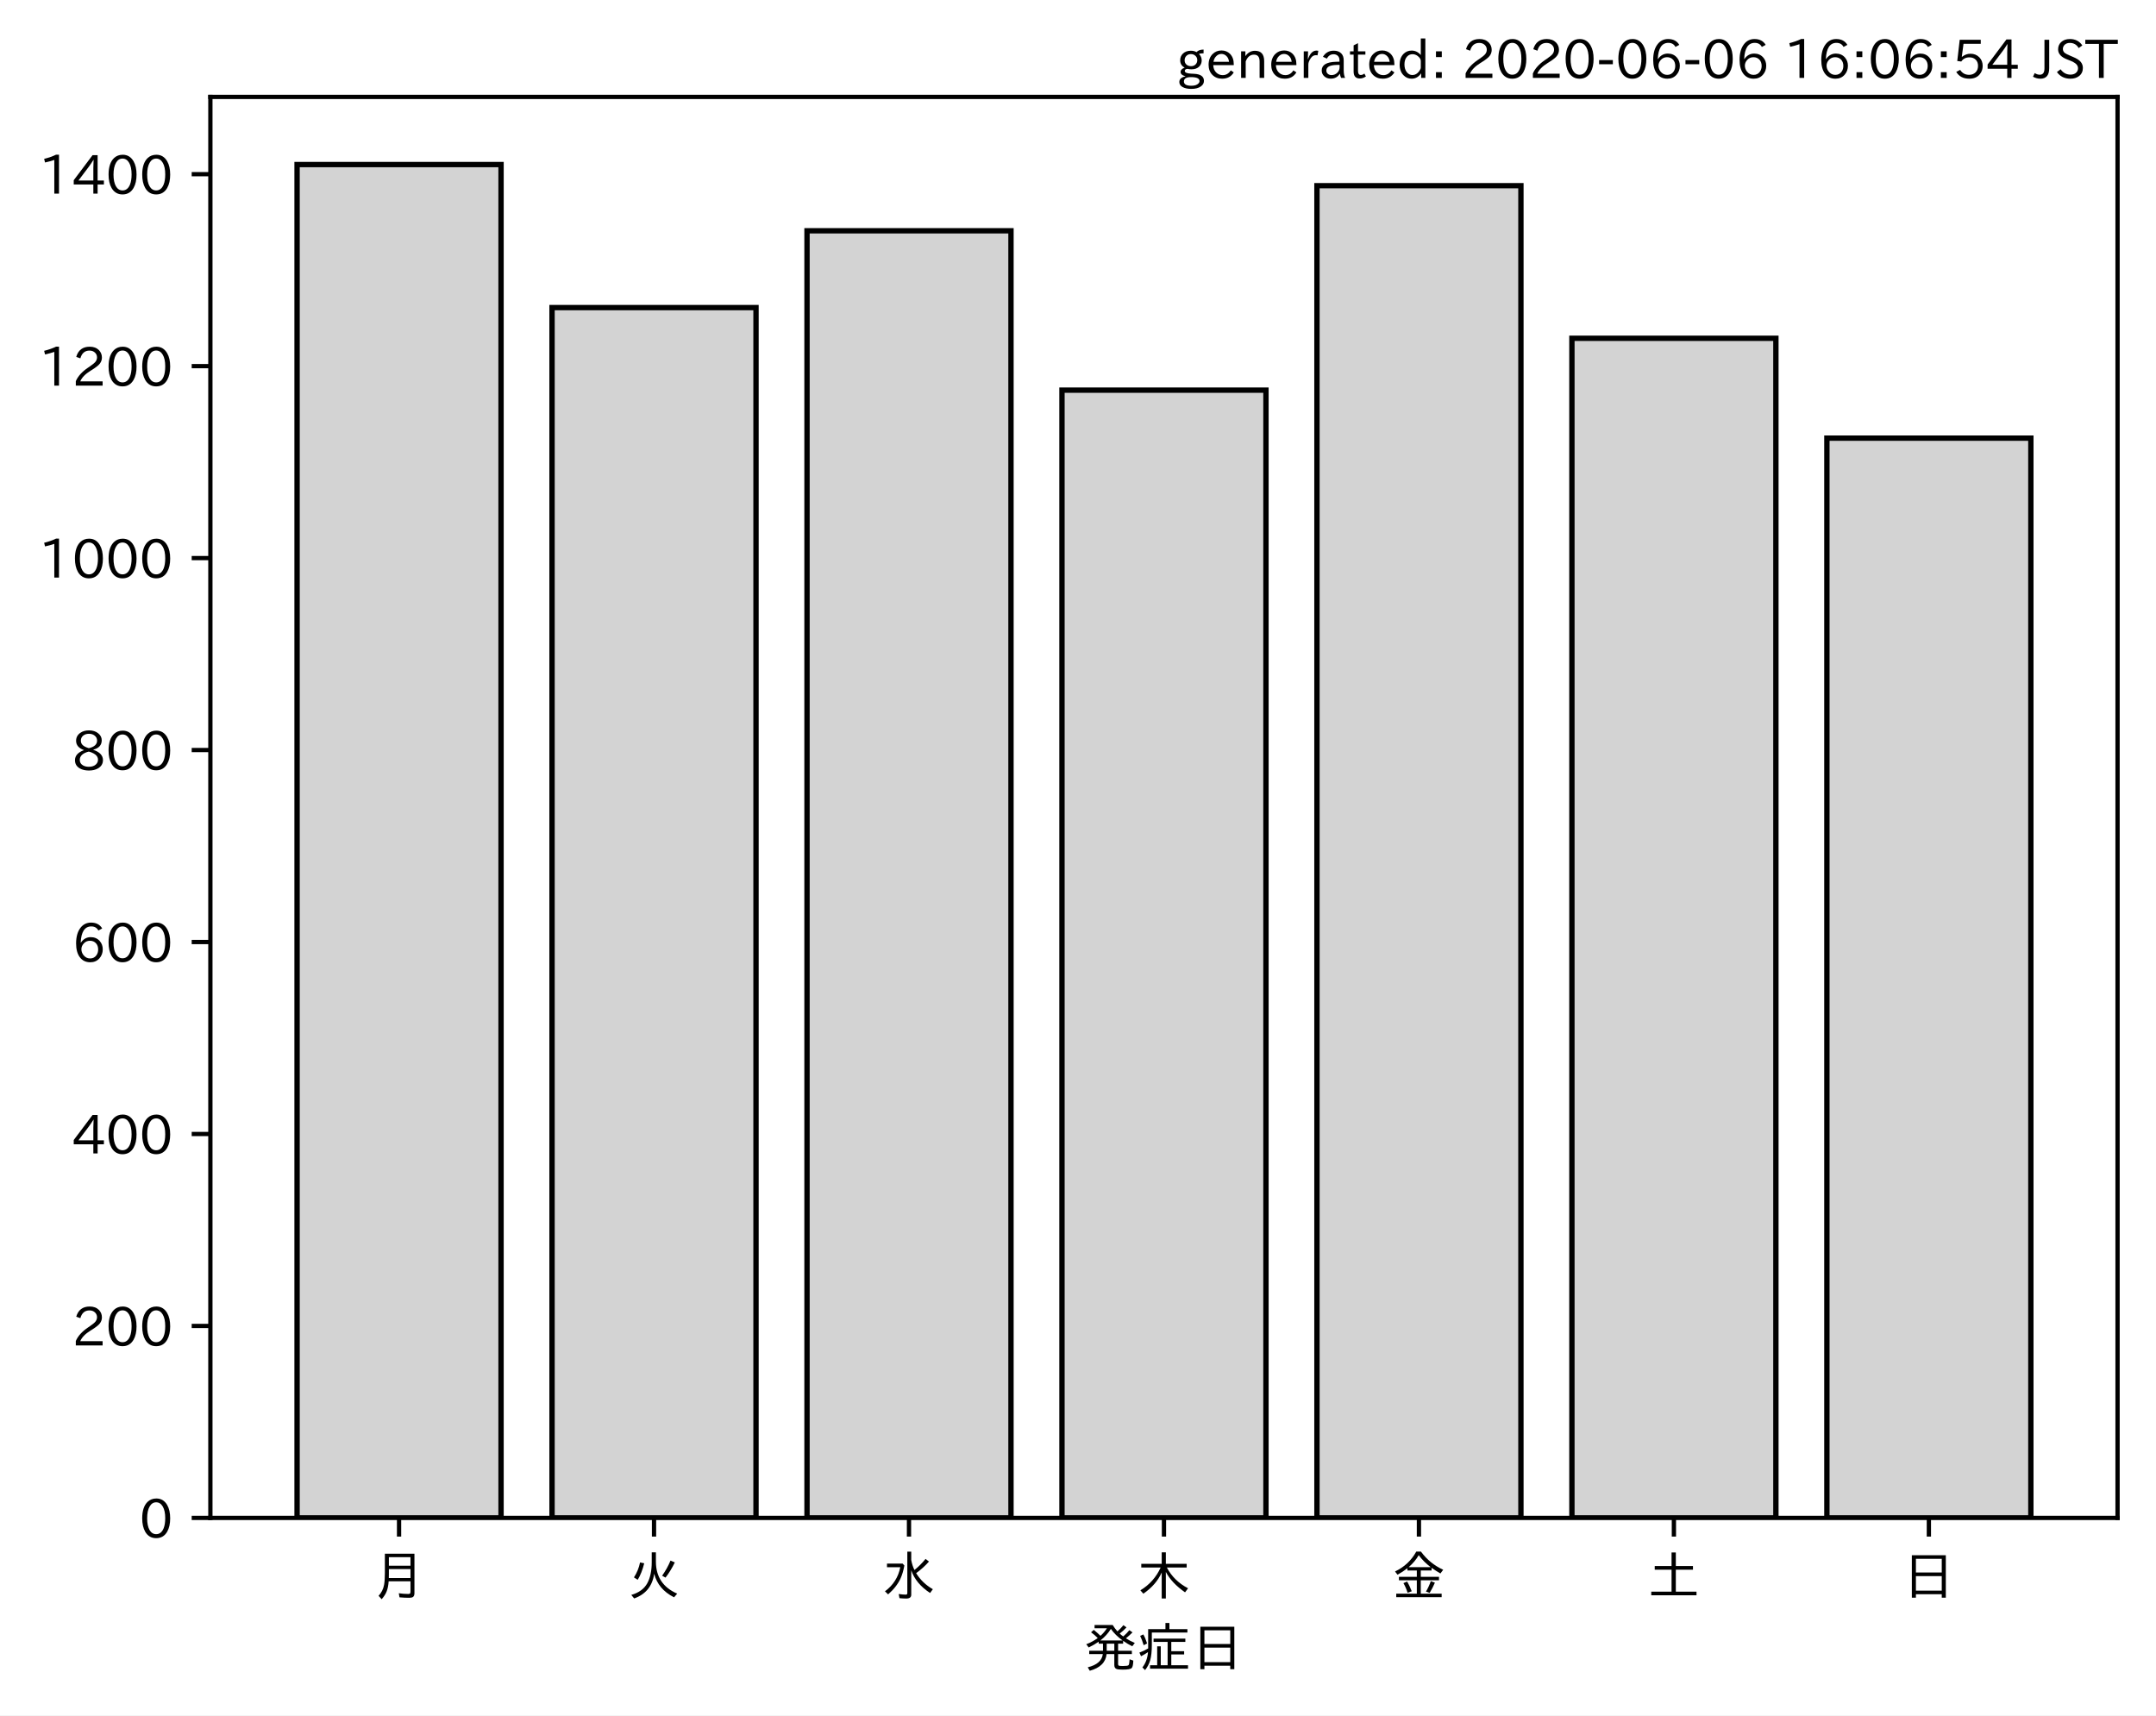
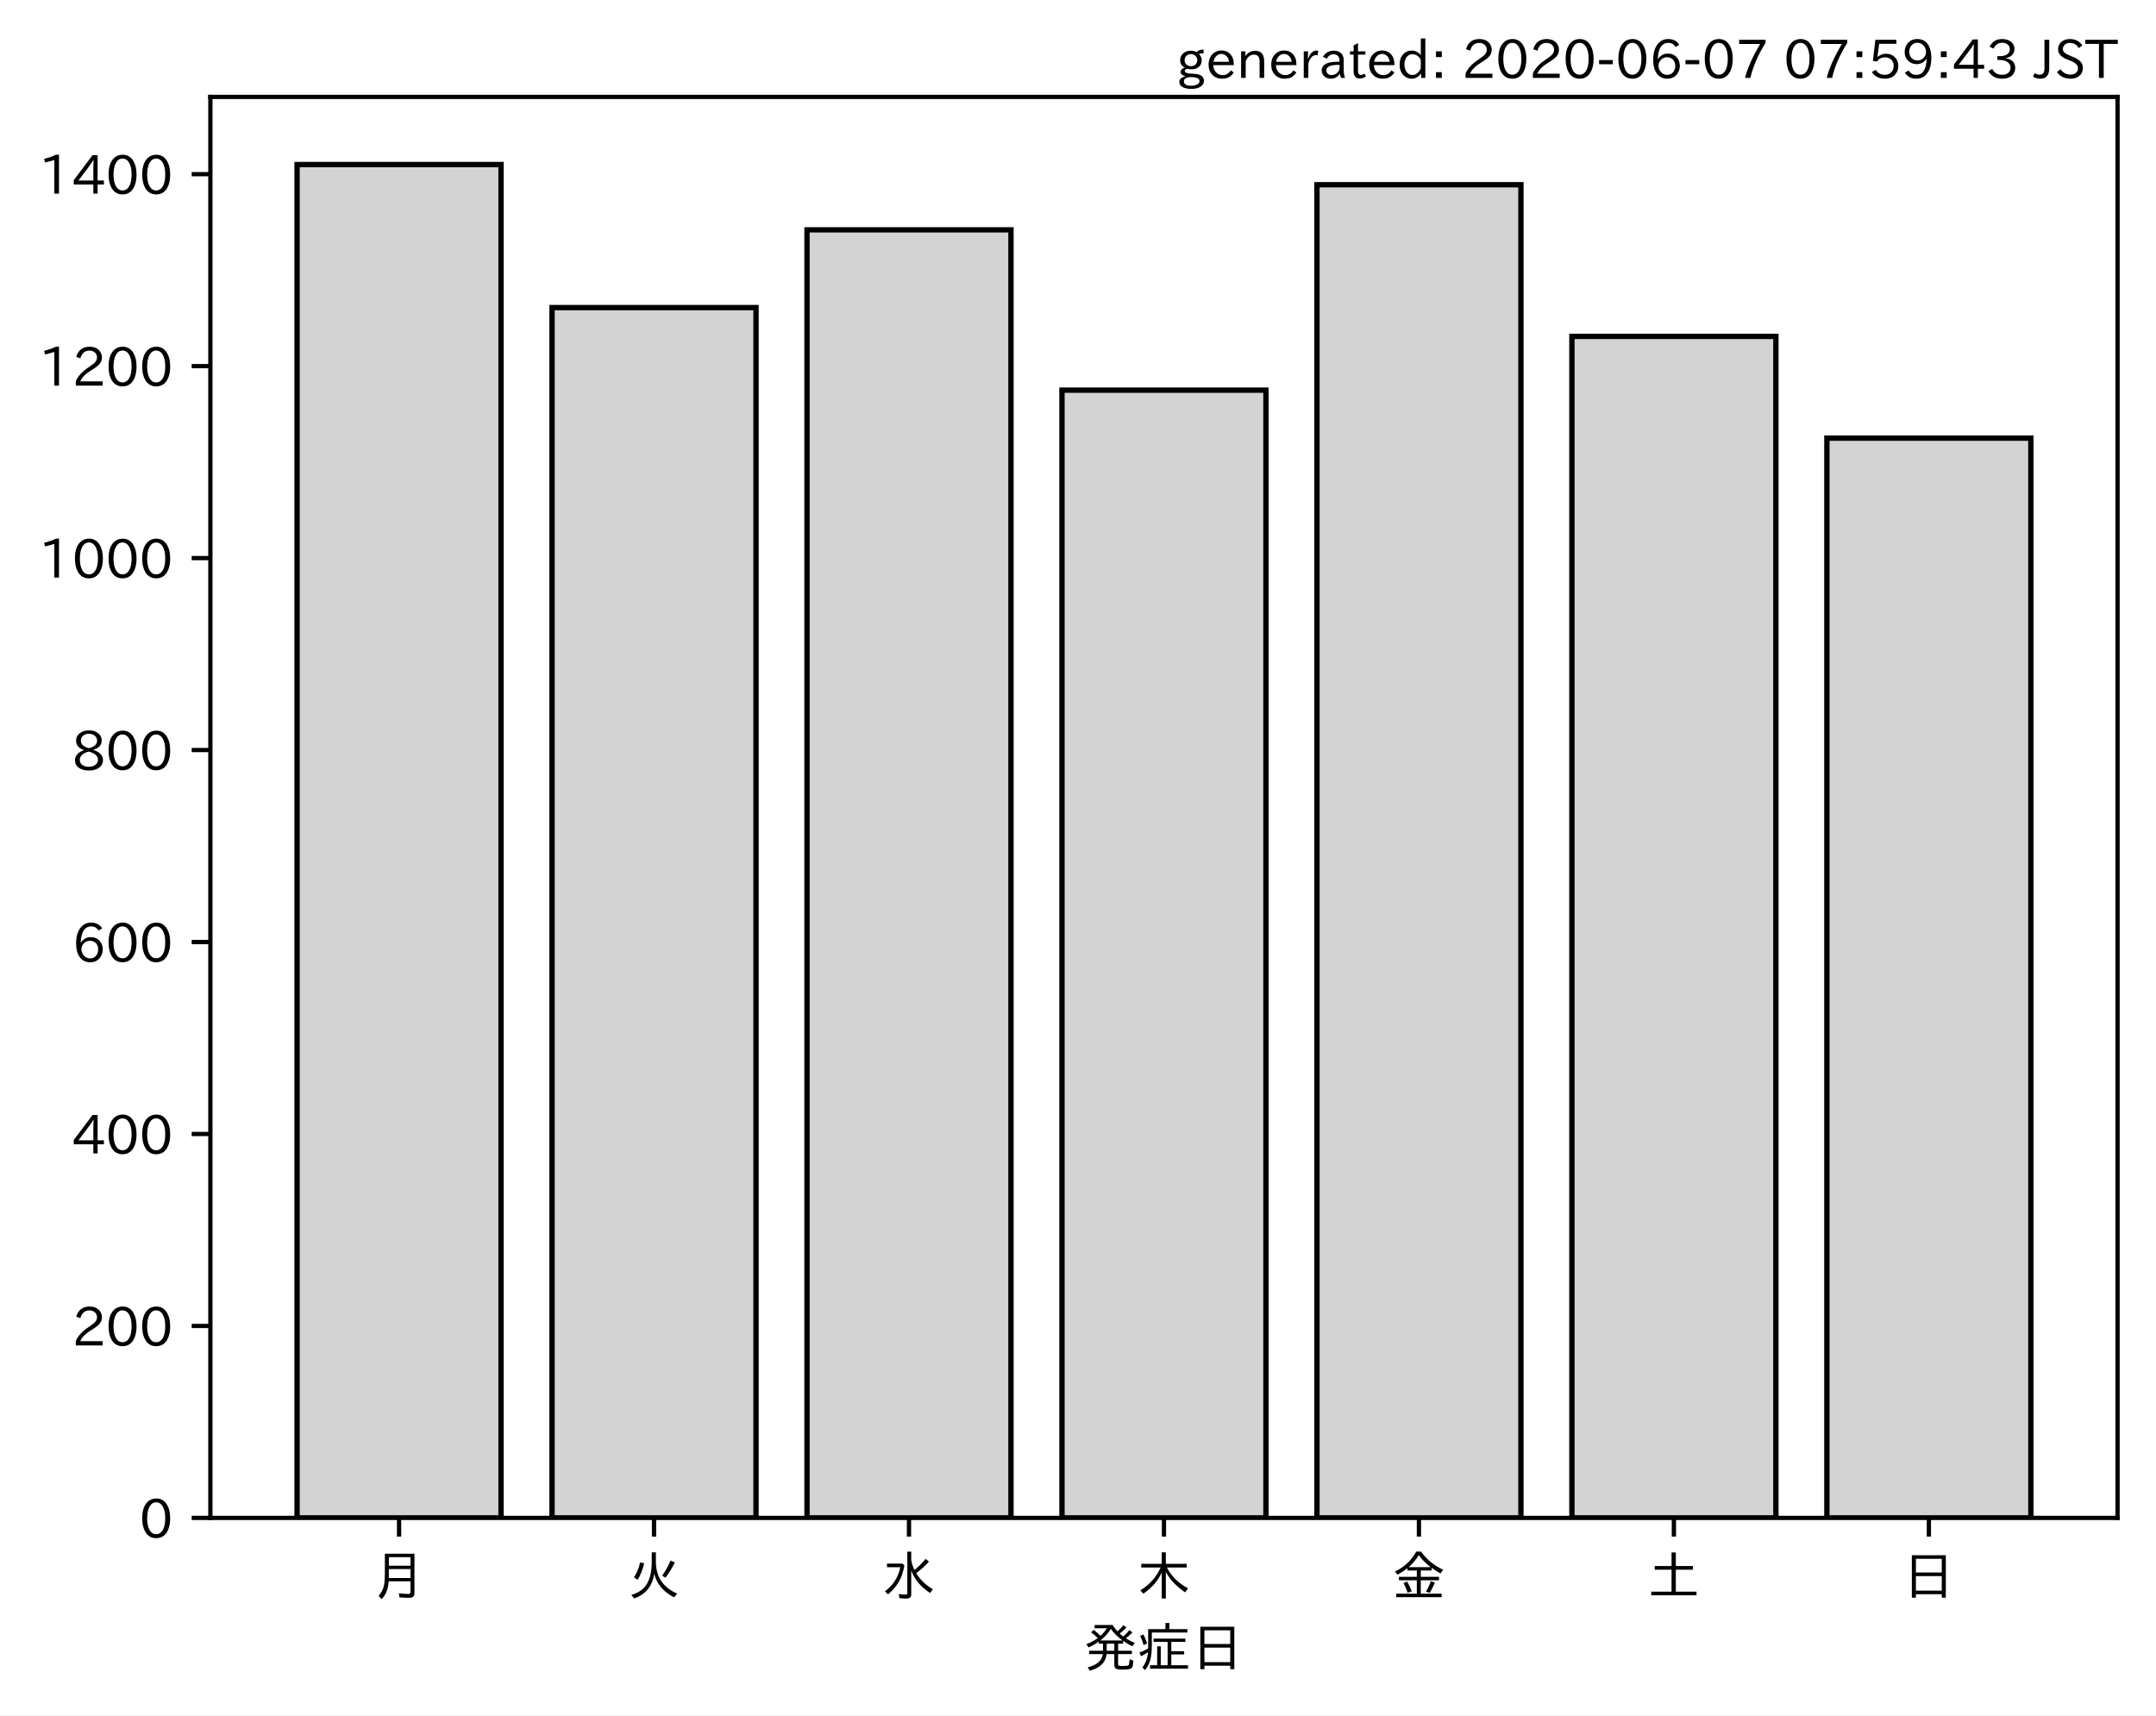
<svg xmlns="http://www.w3.org/2000/svg" xmlns:xlink="http://www.w3.org/1999/xlink" height="321.24pt" version="1.1" viewBox="0 0 403.714 321.24" width="403.714pt">
  <defs>
    <style type="text/css">
*{stroke-linecap:butt;stroke-linejoin:round;}
  </style>
  </defs>
  <g id="figure_1">
    <g id="patch_1">
      <path d="M 0 321.24  L 403.714 321.24  L 403.714 0  L 0 0  z " style="fill:#ffffff;" />
    </g>
    <g id="axes_1">
      <g id="patch_2">
        <path d="M 39.394 284.259  L 396.514 284.259  L 396.514 18.147  L 39.394 18.147  z " style="fill:#ffffff;" />
      </g>
      <g id="patch_3">
-         <path clip-path="url(#pc07044642b)" d="M 55.626 284.259  L 93.821 284.259  L 93.821 30.819  L 55.626 30.819  z " style="fill:#d3d3d3;stroke:#000000;stroke-linejoin:miter;" />
+         <path clip-path="url(#p2132da84c0)" d="M 55.626 284.259  L 93.821 284.259  L 93.821 30.819  L 55.626 30.819  z " style="fill:#d3d3d3;stroke:#000000;stroke-linejoin:miter;" />
      </g>
      <g id="patch_4">
-         <path clip-path="url(#pc07044642b)" d="M 103.37 284.259  L 141.564 284.259  L 141.564 57.601  L 103.37 57.601  z " style="fill:#d3d3d3;stroke:#000000;stroke-linejoin:miter;" />
+         <path clip-path="url(#p2132da84c0)" d="M 103.37 284.259  L 141.564 284.259  L 141.564 57.601  L 103.37 57.601  z " style="fill:#d3d3d3;stroke:#000000;stroke-linejoin:miter;" />
      </g>
      <g id="patch_5">
-         <path clip-path="url(#pc07044642b)" d="M 151.113 284.259  L 189.308 284.259  L 189.308 43.221  L 151.113 43.221  z " style="fill:#d3d3d3;stroke:#000000;stroke-linejoin:miter;" />
+         <path clip-path="url(#p2132da84c0)" d="M 151.113 284.259  L 189.308 284.259  L 189.308 43.041  L 151.113 43.041  z " style="fill:#d3d3d3;stroke:#000000;stroke-linejoin:miter;" />
      </g>
      <g id="patch_6">
-         <path clip-path="url(#pc07044642b)" d="M 198.856 284.259  L 237.051 284.259  L 237.051 73.059  L 198.856 73.059  z " style="fill:#d3d3d3;stroke:#000000;stroke-linejoin:miter;" />
+         <path clip-path="url(#p2132da84c0)" d="M 198.856 284.259  L 237.051 284.259  L 237.051 73.059  L 198.856 73.059  z " style="fill:#d3d3d3;stroke:#000000;stroke-linejoin:miter;" />
      </g>
      <g id="patch_7">
-         <path clip-path="url(#pc07044642b)" d="M 246.6 284.259  L 284.794 284.259  L 284.794 34.773  L 246.6 34.773  z " style="fill:#d3d3d3;stroke:#000000;stroke-linejoin:miter;" />
+         <path clip-path="url(#p2132da84c0)" d="M 246.6 284.259  L 284.794 284.259  L 284.794 34.593  L 246.6 34.593  z " style="fill:#d3d3d3;stroke:#000000;stroke-linejoin:miter;" />
      </g>
      <g id="patch_8">
-         <path clip-path="url(#pc07044642b)" d="M 294.343 284.259  L 332.538 284.259  L 332.538 63.352  L 294.343 63.352  z " style="fill:#d3d3d3;stroke:#000000;stroke-linejoin:miter;" />
+         <path clip-path="url(#p2132da84c0)" d="M 294.343 284.259  L 332.538 284.259  L 332.538 62.993  L 294.343 62.993  z " style="fill:#d3d3d3;stroke:#000000;stroke-linejoin:miter;" />
      </g>
      <g id="patch_9">
-         <path clip-path="url(#pc07044642b)" d="M 342.086 284.259  L 380.281 284.259  L 380.281 82.046  L 342.086 82.046  z " style="fill:#d3d3d3;stroke:#000000;stroke-linejoin:miter;" />
+         <path clip-path="url(#p2132da84c0)" d="M 342.086 284.259  L 380.281 284.259  L 380.281 82.046  L 342.086 82.046  z " style="fill:#d3d3d3;stroke:#000000;stroke-linejoin:miter;" />
      </g>
      <g id="matplotlib.axis_1">
        <g id="xtick_1">
          <g id="line2d_1">
            <defs>
-               <path d="M 0 0  L 0 3.5  " id="m31a96f59cc" style="stroke:#000000;stroke-width:0.8;" />
-             </defs>
-             <g>
-               <use style="stroke:#000000;stroke-width:0.8;" x="74.724" xlink:href="#m31a96f59cc" y="284.259" />
+               <path d="M 0 0  L 0 3.5  " id="m11a836f946" style="stroke:#000000;stroke-width:0.8;" />
+             </defs>
+             <g>
+               <use style="stroke:#000000;stroke-width:0.8;" x="74.724" xlink:href="#m11a836f946" y="284.259" />
            </g>
          </g>
          <g id="text_1">
            <defs>
              <path d="M 78.812 77.875  L 78.812 4  Q 78.812 -1.219 76.078 -3.172  Q 73.969 -4.688 68.797 -4.688  Q 60.844 -4.688 50.828 -3.859  L 49.516 3.812  Q 58.594 2.484 67.094 2.484  Q 70.359 2.484 71.047 4.109  Q 71.391 4.891 71.391 6.844  L 71.391 26.125  L 30.516 26.125  Q 29.781 14.938 26.812 7.422  Q 24.031 0.094 17.438 -7.375  L 11.625 -0.984  Q 19.672 7.422 21.922 19.438  Q 23.438 27.688 23.438 41.406  L 23.438 77.875  z M 30.953 71.391  L 30.953 55.328  L 71.391 55.328  L 71.391 71.391  z M 30.953 49.125  L 30.953 39.938  Q 30.953 35.75 30.859 33.547  L 30.859 32.328  L 71.391 32.328  L 71.391 49.125  z " id="IPAexGothic-26376" />
            </defs>
            <g transform="translate(69.7238 298.7493)scale(0.1 -0.1)">
              <use xlink:href="#IPAexGothic-26376" />
            </g>
          </g>
        </g>
        <g id="xtick_2">
          <g id="line2d_2">
            <g>
-               <use style="stroke:#000000;stroke-width:0.8;" x="122.467" xlink:href="#m31a96f59cc" y="284.259" />
+               <use style="stroke:#000000;stroke-width:0.8;" x="122.467" xlink:href="#m11a836f946" y="284.259" />
            </g>
          </g>
          <g id="text_2">
            <defs>
              <path d="M 53.516 80.422  L 53.516 63.188  Q 53.516 20.359 93.406 3.078  L 87.5 -3.812  Q 57.672 11.328 50.297 40.375  Q 45.359 5.672 12.797 -5.906  L 7.422 0.688  Q 28.859 6.844 37.406 22.609  Q 45.703 37.844 45.703 62.016  L 45.703 80.422  z M 12.406 33.5  Q 20.703 46.141 23.828 61.531  L 31.641 59.906  Q 27 41.312 19.438 29  z M 65.141 36.625  Q 74.656 50.047 80.906 64.984  L 88.922 61.531  Q 81.109 45.406 71.531 33.109  z " id="IPAexGothic-28779" />
            </defs>
            <g transform="translate(117.4671 298.7493)scale(0.1 -0.1)">
              <use xlink:href="#IPAexGothic-28779" />
            </g>
          </g>
        </g>
        <g id="xtick_3">
          <g id="line2d_3">
            <g>
-               <use style="stroke:#000000;stroke-width:0.8;" x="170.21" xlink:href="#m31a96f59cc" y="284.259" />
+               <use style="stroke:#000000;stroke-width:0.8;" x="170.21" xlink:href="#m11a836f946" y="284.259" />
            </g>
          </g>
          <g id="text_3">
            <defs>
              <path d="M 54.203 65.922  Q 56.156 55.562 60.203 47.312  Q 71.578 56.453 81 68.109  L 87.406 63.188  Q 77.25 51.516 63.375 41.406  Q 75 22.609 94.672 11.375  L 89.5 4.297  Q 62.75 21.781 54.203 46.781  L 54.203 0.984  Q 54.203 -6.109 44.875 -6.109  Q 38.812 -6.109 32.172 -5.422  L 30.766 2.391  Q 38.422 1.219 44 1.219  Q 46.875 1.219 46.875 4.109  L 46.875 81.688  L 54.203 81.688  z M 8.797 59.281  L 38.094 59.281  L 41.359 55.766  Q 38.672 41.219 34.078 31.297  Q 26.656 15.375 10.891 1.703  L 4.984 7.422  Q 28.266 24.656 33.688 52.594  L 8.797 52.594  z " id="IPAexGothic-27700" />
            </defs>
            <g transform="translate(165.2104 298.7493)scale(0.1 -0.1)">
              <use xlink:href="#IPAexGothic-27700" />
            </g>
          </g>
        </g>
        <g id="xtick_4">
          <g id="line2d_4">
            <g>
-               <use style="stroke:#000000;stroke-width:0.8;" x="217.954" xlink:href="#m31a96f59cc" y="284.259" />
+               <use style="stroke:#000000;stroke-width:0.8;" x="217.954" xlink:href="#m11a836f946" y="284.259" />
            </g>
          </g>
          <g id="text_4">
            <defs>
              <path d="M 55.422 52  Q 68.5 27 95.125 13.094  L 89.5 5.516  Q 64.594 22.797 53.516 43.703  L 53.516 -6  L 45.797 -6  L 45.797 42.672  Q 35.5 19.578 11.422 2.984  L 5.812 9.281  Q 31.453 24.75 43.797 52  L 7.516 52  L 7.516 58.891  L 45.797 58.891  L 45.797 80.469  L 53.516 80.469  L 53.516 58.891  L 92.531 58.891  L 92.531 52  z " id="IPAexGothic-26408" />
            </defs>
            <g transform="translate(212.9538 298.7493)scale(0.1 -0.1)">
              <use xlink:href="#IPAexGothic-26408" />
            </g>
          </g>
        </g>
        <g id="xtick_5">
          <g id="line2d_5">
            <g>
-               <use style="stroke:#000000;stroke-width:0.8;" x="265.697" xlink:href="#m31a96f59cc" y="284.259" />
+               <use style="stroke:#000000;stroke-width:0.8;" x="265.697" xlink:href="#m11a836f946" y="284.259" />
            </g>
          </g>
          <g id="text_5">
            <defs>
              <path d="M 53.469 46.391  L 53.469 34.516  L 87.547 34.516  L 87.547 28.125  L 53.469 28.125  L 53.469 2.984  L 92.531 2.984  L 92.531 -3.516  L 7.516 -3.516  L 7.516 2.984  L 46.047 2.984  L 46.047 28.125  L 12.547 28.125  L 12.547 34.516  L 46.047 34.516  L 46.047 46.391  L 28.422 46.391  L 28.422 50.688  Q 19.734 43.891 9.906 38.531  L 5.219 44.578  Q 31.344 56.984 45.016 81.781  L 53.766 81.781  Q 70.359 59.234 95.453 47.797  L 90.234 40.828  Q 81.547 45.844 73.641 51.469  L 73.641 46.391  z M 72.016 52.688  Q 59.078 62.406 49.562 75.094  Q 42.828 63.141 30.812 52.688  z M 28.719 4.688  Q 26.078 13.719 21 22.797  L 27.875 25.688  Q 31.938 19.188 36.531 7.516  z M 63.188 6.891  Q 68.797 16.406 72.219 26.516  L 79.891 23.578  Q 75.922 14.156 70.125 4.5  z " id="IPAexGothic-37329" />
            </defs>
            <g transform="translate(260.6971 298.7493)scale(0.1 -0.1)">
              <use xlink:href="#IPAexGothic-37329" />
            </g>
          </g>
        </g>
        <g id="xtick_6">
          <g id="line2d_6">
            <g>
-               <use style="stroke:#000000;stroke-width:0.8;" x="313.44" xlink:href="#m31a96f59cc" y="284.259" />
+               <use style="stroke:#000000;stroke-width:0.8;" x="313.44" xlink:href="#m11a836f946" y="284.259" />
            </g>
          </g>
          <g id="text_6">
            <defs>
              <path d="M 45.609 54.781  L 45.609 80.172  L 53.609 80.172  L 53.609 54.781  L 85.688 54.781  L 85.688 47.906  L 53.609 47.906  L 53.609 6.781  L 92.328 6.781  L 92.328 0  L 7.625 0  L 7.625 6.781  L 45.609 6.781  L 45.609 47.906  L 14.109 47.906  L 14.109 54.781  z " id="IPAexGothic-22303" />
            </defs>
            <g transform="translate(308.4404 298.7493)scale(0.1 -0.1)">
              <use xlink:href="#IPAexGothic-22303" />
            </g>
          </g>
        </g>
        <g id="xtick_7">
          <g id="line2d_7">
            <g>
-               <use style="stroke:#000000;stroke-width:0.8;" x="361.184" xlink:href="#m31a96f59cc" y="284.259" />
+               <use style="stroke:#000000;stroke-width:0.8;" x="361.184" xlink:href="#m11a836f946" y="284.259" />
            </g>
          </g>
          <g id="text_7">
            <defs>
              <path d="M 81.734 75  L 81.734 -4.5  L 74.125 -4.5  L 74.125 2  L 25.734 2  L 25.734 -4.5  L 18.109 -4.5  L 18.109 75  z M 25.734 68.312  L 25.734 42.672  L 74.125 42.672  L 74.125 68.312  z M 25.734 35.891  L 25.734 8.688  L 74.125 8.688  L 74.125 35.891  z " id="IPAexGothic-26085" />
            </defs>
            <g transform="translate(356.1837 298.7493)scale(0.1 -0.1)">
              <use xlink:href="#IPAexGothic-26085" />
            </g>
          </g>
        </g>
        <g id="text_8">
          <defs>
            <path d="M 73.734 56.844  Q 80.609 62.75 85.203 68.609  L 91.109 64.406  Q 84.469 57.812 78.719 53.328  Q 85.938 48.688 95.406 44.625  L 90.625 38.375  Q 81.734 42.781 73.531 48.641  L 73.531 43.312  L 64.109 43.312  L 64.109 29.984  L 89.891 29.984  L 89.891 23.781  L 64.109 23.781  L 64.109 5.609  Q 64.109 2.484 65.719 2.047  Q 67.391 1.469 73.094 1.469  Q 82.125 1.469 83.594 2.984  Q 85.062 4.438 85.5 11.969  Q 85.5 13.484 85.594 14.062  L 92.625 11.578  Q 92.188 0.391 89.703 -2.203  Q 87.062 -5.328 72.609 -5.328  Q 63.812 -5.328 60.938 -4  Q 57.031 -2.344 57.031 3.328  L 57.031 23.781  L 42.578 23.781  Q 40.188 0.531 11.078 -7.422  L 7.281 -0.984  Q 33.25 5.422 35.5 23.781  L 10.016 23.781  L 10.016 29.984  L 35.797 29.984  L 35.797 43.312  L 27.781 43.312  L 27.781 47.016  Q 19.734 41.359 9.078 36.188  L 4.5 42.188  Q 16.312 46.734 25.984 53.812  Q 19.828 60.156 13.484 64.594  L 18.609 69.141  Q 26.516 62.594 31.109 58.016  Q 38.031 64.062 43.172 72.125  L 20.062 72.125  L 20.062 78.219  L 54 78.219  Q 58.203 71.344 62.891 66.312  Q 69.094 71.625 74.031 77.938  L 79.828 73.734  Q 74.172 67.625 67.094 62.203  Q 70.406 59.078 73.734 56.844  z M 57.031 43.312  L 42.781 43.312  L 42.781 29.984  L 57.031 29.984  z M 30.906 49.312  L 72.516 49.312  Q 58.688 59.281 50.594 71  Q 43.219 58.891 30.906 49.312  z " id="IPAexGothic-30330" />
            <path d="M 63.719 2.875  L 95.016 2.875  L 95.016 -3.516  L 23.969 -3.516  L 23.969 2.875  L 37.312 2.875  L 37.312 38.281  L 44 38.281  L 44 2.875  L 56.844 2.875  L 56.844 46.578  L 30.516 46.578  L 30.516 52.781  L 90.047 52.781  L 90.047 46.578  L 63.719 46.578  L 63.719 29.203  L 87.797 29.203  L 87.797 23.094  L 63.719 23.094  z M 60.203 70.516  L 93.891 70.516  L 93.891 64.109  L 27.297 64.109  L 27.297 41.406  Q 27.297 23.141 24.219 12.203  Q 21.391 2.25 14.594 -6.203  L 9.625 -1.172  Q 18.75 10.359 20.125 27.484  Q 15.438 24.125 7.078 19.734  L 4 26.609  Q 12.312 29.594 20.406 34.328  L 20.406 37.891  L 20.406 70.516  L 52.781 70.516  L 52.781 81.984  L 60.203 81.984  z M 12.016 40.375  Q 8.891 50.781 5.422 57.906  L 11.375 60.594  Q 15.234 53.859 18.406 43.703  z " id="IPAexGothic-30151" />
          </defs>
          <g transform="translate(202.9538 312.1399)scale(0.1 -0.1)">
            <use xlink:href="#IPAexGothic-30330" />
            <use x="100" xlink:href="#IPAexGothic-30151" />
            <use x="200" xlink:href="#IPAexGothic-26085" />
          </g>
        </g>
      </g>
      <g id="matplotlib.axis_2">
        <g id="ytick_1">
          <g id="line2d_8">
            <defs>
-               <path d="M 0 0  L -3.5 0  " id="m73c34e52db" style="stroke:#000000;stroke-width:0.8;" />
-             </defs>
-             <g>
-               <use style="stroke:#000000;stroke-width:0.8;" x="39.394" xlink:href="#m73c34e52db" y="284.259" />
+               <path d="M 0 0  L -3.5 0  " id="me7a4077821" style="stroke:#000000;stroke-width:0.8;" />
+             </defs>
+             <g>
+               <use style="stroke:#000000;stroke-width:0.8;" x="39.394" xlink:href="#me7a4077821" y="284.259" />
            </g>
          </g>
          <g id="text_9">
            <defs>
              <path d="M 31.844 73.828  Q 45.016 73.828 52.094 61.625  Q 57.719 51.953 57.719 36.625  Q 57.719 21.438 52.094 11.578  Q 45.125 -0.484 31.5 -0.484  Q 17.922 -0.484 10.938 11.578  Q 5.328 21.438 5.328 36.719  Q 5.328 58.016 15.625 67.719  Q 22.172 73.828 31.844 73.828  z M 31.5 66.656  Q 23.688 66.656 19.188 58.734  Q 14.594 50.734 14.594 36.625  Q 14.594 22.75 19.094 14.797  Q 23.641 6.984 31.5 6.984  Q 40.922 6.984 45.453 18.016  Q 48.438 25.344 48.438 37.109  Q 48.438 50.875 43.844 58.734  Q 39.203 66.656 31.5 66.656  z " id="IPAexGothic-48" />
            </defs>
            <g transform="translate(26.09531 288.0039)scale(0.1 -0.1)">
              <use xlink:href="#IPAexGothic-48" />
            </g>
          </g>
        </g>
        <g id="ytick_2">
          <g id="line2d_9">
            <g>
-               <use style="stroke:#000000;stroke-width:0.8;" x="39.394" xlink:href="#m73c34e52db" y="248.31" />
+               <use style="stroke:#000000;stroke-width:0.8;" x="39.394" xlink:href="#me7a4077821" y="248.31" />
            </g>
          </g>
          <g id="text_10">
            <defs>
              <path d="M 57.172 0.984  L 6.984 0.984  L 6.984 9.281  Q 12.891 23.047 29.594 34.422  L 32.375 36.281  Q 40.922 42.141 43.609 45.406  Q 46.688 49.266 46.688 53.812  Q 46.688 58.938 43.062 62.547  Q 39.062 66.547 32.562 66.547  Q 19.531 66.547 15.484 52  L 7.766 54.781  Q 13.328 73.828 33.062 73.828  Q 43.844 73.828 50.25 67.438  Q 55.859 61.672 55.859 53.516  Q 55.859 47.469 52.25 42.531  Q 48.922 37.75 36.969 30.281  L 34.859 29  Q 19.625 19.578 15.281 8.891  L 57.172 8.891  z " id="IPAexGothic-50" />
            </defs>
            <g transform="translate(13.49844 252.055)scale(0.1 -0.1)">
              <use xlink:href="#IPAexGothic-50" />
              <use x="62.988" xlink:href="#IPAexGothic-48" />
              <use x="125.977" xlink:href="#IPAexGothic-48" />
            </g>
          </g>
        </g>
        <g id="ytick_3">
          <g id="line2d_10">
            <g>
-               <use style="stroke:#000000;stroke-width:0.8;" x="39.394" xlink:href="#m73c34e52db" y="212.361" />
+               <use style="stroke:#000000;stroke-width:0.8;" x="39.394" xlink:href="#me7a4077821" y="212.361" />
            </g>
          </g>
          <g id="text_11">
            <defs>
              <path d="M 59.578 18.109  L 47.797 18.109  L 47.797 0.984  L 39.797 0.984  L 39.797 18.109  L 3.078 18.109  L 3.078 26.125  L 38.375 73.094  L 47.797 73.094  L 47.797 25.531  L 59.578 25.531  z M 40.281 64.203  L 39.984 64.203  Q 35.594 57.125 31.297 51.312  L 11.859 25.531  L 39.797 25.531  L 39.797 49.125  Q 39.797 54.391 40.281 64.203  z " id="IPAexGothic-52" />
            </defs>
            <g transform="translate(13.49844 216.1061)scale(0.1 -0.1)">
              <use xlink:href="#IPAexGothic-52" />
              <use x="62.988" xlink:href="#IPAexGothic-48" />
              <use x="125.977" xlink:href="#IPAexGothic-48" />
            </g>
          </g>
        </g>
        <g id="ytick_4">
          <g id="line2d_11">
            <g>
-               <use style="stroke:#000000;stroke-width:0.8;" x="39.394" xlink:href="#m73c34e52db" y="176.412" />
+               <use style="stroke:#000000;stroke-width:0.8;" x="39.394" xlink:href="#me7a4077821" y="176.412" />
            </g>
          </g>
          <g id="text_12">
            <defs>
              <path d="M 16.5 36.375  Q 23.578 46.578 34.906 46.578  Q 45.406 46.578 51.812 39.266  Q 57.422 32.906 57.422 23.781  Q 57.422 13.812 51.125 6.781  Q 44.578 -0.484 34.031 -0.484  Q 21.484 -0.484 14.406 9.078  Q 7.516 18.406 7.516 34.812  Q 7.516 53.516 15.828 64.203  Q 23.344 73.828 35.5 73.828  Q 49.859 73.828 56.391 62.891  L 49.219 58.984  Q 45.219 66.656 35.938 66.656  Q 17.484 66.656 16.109 36.375  z M 33.453 39.797  Q 26.312 39.797 21.625 34.469  Q 17.438 29.688 17.438 24.078  Q 17.438 18.062 21.141 13.188  Q 26.125 6.688 33.734 6.688  Q 41.703 6.688 45.953 13.188  Q 48.828 17.625 48.828 23.484  Q 48.828 30.375 45.016 34.812  Q 40.625 39.797 33.453 39.797  z " id="IPAexGothic-54" />
            </defs>
            <g transform="translate(13.49844 180.1571)scale(0.1 -0.1)">
              <use xlink:href="#IPAexGothic-54" />
              <use x="62.988" xlink:href="#IPAexGothic-48" />
              <use x="125.977" xlink:href="#IPAexGothic-48" />
            </g>
          </g>
        </g>
        <g id="ytick_5">
          <g id="line2d_12">
            <g>
-               <use style="stroke:#000000;stroke-width:0.8;" x="39.394" xlink:href="#m73c34e52db" y="140.463" />
+               <use style="stroke:#000000;stroke-width:0.8;" x="39.394" xlink:href="#me7a4077821" y="140.463" />
            </g>
          </g>
          <g id="text_13">
            <defs>
              <path d="M 39.703 37.891  Q 57.812 31.734 57.812 18.703  Q 57.812 8.453 48.438 3.078  Q 41.609 -0.875 31.5 -0.875  Q 21.344 -0.875 14.5 3.078  Q 5.422 8.297 5.422 18.406  Q 5.422 31.062 22.016 37.203  L 22.016 37.5  Q 7.516 42.719 7.516 54.828  Q 7.516 64.062 15.328 69.625  Q 21.969 74.312 31.547 74.312  Q 42.234 74.312 48.922 68.797  Q 55.516 63.578 55.516 55.719  Q 55.516 42.281 39.703 38.188  z M 31.594 41.016  Q 46.828 44.625 46.828 55.125  Q 46.828 61.188 41.797 64.844  Q 37.703 67.922 31.5 67.922  Q 25.094 67.922 20.797 64.5  Q 16.406 60.891 16.406 55.031  Q 16.406 49.219 21.094 45.703  Q 23.344 43.891 26.906 42.531  Q 31 40.875 31.594 41.016  z M 30.906 34.516  Q 14.406 30.172 14.406 19  Q 14.406 12.109 20.516 8.688  Q 25.094 6.109 31.391 6.109  Q 40.234 6.109 45.016 10.891  Q 48.531 14.406 48.531 19.531  Q 48.531 24.906 43.656 28.906  Q 40.766 31.156 36.719 32.812  Q 31.984 34.719 30.906 34.516  z " id="IPAexGothic-56" />
            </defs>
            <g transform="translate(13.49844 144.2082)scale(0.1 -0.1)">
              <use xlink:href="#IPAexGothic-56" />
              <use x="62.988" xlink:href="#IPAexGothic-48" />
              <use x="125.977" xlink:href="#IPAexGothic-48" />
            </g>
          </g>
        </g>
        <g id="ytick_6">
          <g id="line2d_13">
            <g>
-               <use style="stroke:#000000;stroke-width:0.8;" x="39.394" xlink:href="#m73c34e52db" y="104.514" />
+               <use style="stroke:#000000;stroke-width:0.8;" x="39.394" xlink:href="#me7a4077821" y="104.514" />
            </g>
          </g>
          <g id="text_14">
            <defs>
              <path d="M 38.484 0.984  L 29.688 0.984  L 29.688 64.109  Q 21.438 61.281 12.312 59.328  L 10.688 66.109  Q 23.734 69.391 32.906 73.922  L 38.484 73.922  z " id="IPAexGothic-49" />
            </defs>
            <g transform="translate(7.2 108.2593)scale(0.1 -0.1)">
              <use xlink:href="#IPAexGothic-49" />
              <use x="62.988" xlink:href="#IPAexGothic-48" />
              <use x="125.977" xlink:href="#IPAexGothic-48" />
              <use x="188.965" xlink:href="#IPAexGothic-48" />
            </g>
          </g>
        </g>
        <g id="ytick_7">
          <g id="line2d_14">
            <g>
-               <use style="stroke:#000000;stroke-width:0.8;" x="39.394" xlink:href="#m73c34e52db" y="68.565" />
+               <use style="stroke:#000000;stroke-width:0.8;" x="39.394" xlink:href="#me7a4077821" y="68.565" />
            </g>
          </g>
          <g id="text_15">
            <g transform="translate(7.2 72.31032)scale(0.1 -0.1)">
              <use xlink:href="#IPAexGothic-49" />
              <use x="62.988" xlink:href="#IPAexGothic-50" />
              <use x="125.977" xlink:href="#IPAexGothic-48" />
              <use x="188.965" xlink:href="#IPAexGothic-48" />
            </g>
          </g>
        </g>
        <g id="ytick_8">
          <g id="line2d_15">
            <g>
-               <use style="stroke:#000000;stroke-width:0.8;" x="39.394" xlink:href="#m73c34e52db" y="32.616" />
+               <use style="stroke:#000000;stroke-width:0.8;" x="39.394" xlink:href="#me7a4077821" y="32.616" />
            </g>
          </g>
          <g id="text_16">
            <g transform="translate(7.2 36.36138)scale(0.1 -0.1)">
              <use xlink:href="#IPAexGothic-49" />
              <use x="62.988" xlink:href="#IPAexGothic-52" />
              <use x="125.977" xlink:href="#IPAexGothic-48" />
              <use x="188.965" xlink:href="#IPAexGothic-48" />
            </g>
          </g>
        </g>
      </g>
      <g id="patch_10">
        <path d="M 39.394 284.259  L 39.394 18.147  " style="fill:none;stroke:#000000;stroke-linecap:square;stroke-linejoin:miter;stroke-width:0.8;" />
      </g>
      <g id="patch_11">
        <path d="M 396.514 284.259  L 396.514 18.147  " style="fill:none;stroke:#000000;stroke-linecap:square;stroke-linejoin:miter;stroke-width:0.8;" />
      </g>
      <g id="patch_12">
        <path d="M 39.394 284.259  L 396.514 284.259  " style="fill:none;stroke:#000000;stroke-linecap:square;stroke-linejoin:miter;stroke-width:0.8;" />
      </g>
      <g id="patch_13">
        <path d="M 39.394 18.147  L 396.514 18.147  " style="fill:none;stroke:#000000;stroke-linecap:square;stroke-linejoin:miter;stroke-width:0.8;" />
      </g>
    </g>
    <g id="text_17">
      <defs>
        <path d="M 20.797 17.969  Q 15.719 17.531 15.719 14.062  Q 15.719 9.578 27.547 8.984  L 33.297 8.688  Q 51.609 7.766 51.609 -4.594  Q 51.609 -10.938 45.703 -14.984  Q 39.359 -19.578 28.031 -19.578  Q 17.781 -19.578 11.531 -16.062  Q 5.516 -12.641 5.516 -6.688  Q 5.516 1.312 16.797 3.859  L 16.797 4.203  Q 7.906 6.453 7.906 12.156  Q 7.906 17.438 15.531 20.266  Q 7.125 24.609 7.125 34.078  Q 7.125 41.406 12.016 46.297  Q 17.625 51.906 27.156 51.906  Q 33.203 51.906 37.844 49.266  Q 41.406 53.953 50.922 54.109  L 50.922 47.078  Q 44.344 46.922 42.234 45.906  Q 47.406 40.828 47.406 33.891  Q 47.406 27 42.719 22.266  Q 37.5 17.094 28.328 17.094  Q 24.422 17.094 20.797 17.969  z M 27.094 45.609  Q 22.016 45.609 18.703 42.281  Q 15.438 39.016 15.438 34.078  Q 15.438 29.25 18.5 26.312  Q 21.828 23 27.438 23  Q 32.719 23 35.891 26.219  Q 39.109 29.391 39.109 34.422  Q 39.109 39.016 35.891 42.188  Q 32.516 45.609 27.094 45.609  z M 27.391 2.484  Q 14.109 2.484 14.109 -5.719  Q 14.109 -13.672 28.125 -13.672  Q 37.156 -13.672 41.219 -9.469  Q 43.312 -7.516 43.312 -4.891  Q 43.312 2.484 27.391 2.484  z " id="IPAexGothic-103" />
        <path d="M 13.484 24.906  Q 13.922 16.266 18.891 11.281  Q 23.969 6.203 31.203 6.203  Q 40.719 6.203 46.297 15.094  L 51.906 11.375  Q 44.828 -0.484 30.172 -0.484  Q 19.094 -0.484 11.969 6.594  Q 4.781 13.812 4.781 25.641  Q 4.781 38.188 12.312 45.703  Q 19 52.391 29 52.391  Q 38.422 52.391 44.781 46.188  Q 51.906 38.969 51.906 26.906  L 51.906 24.906  z M 43.062 31.203  Q 42.328 37.984 38.281 41.891  Q 34.281 45.906 28.812 45.906  Q 22.469 45.906 17.969 40.484  Q 14.891 36.812 13.969 31.203  z " id="IPAexGothic-101" />
        <path d="M 52 0.984  L 43.406 0.984  L 43.406 31.891  Q 43.406 44.578 32.906 44.578  Q 22.312 44.578 17.391 31.891  L 17.391 0.984  L 8.797 0.984  L 8.797 50.781  L 16.797 50.781  L 16.797 41.797  Q 23.828 51.812 34.719 51.812  Q 52 51.812 52 32.375  z " id="IPAexGothic-110" />
        <path d="M 36.078 51.812  L 34.578 43.266  Q 32.906 43.609 31.594 43.609  Q 25.828 43.609 22.078 38.188  Q 17.391 31.344 17.391 26.172  L 17.391 0.984  L 8.797 0.984  L 8.797 50.781  L 16.891 50.781  L 16.5 35.984  L 16.703 35.984  Q 22.219 52.203 32.766 52.203  Q 34.469 52.203 36.078 51.812  z " id="IPAexGothic-114" />
        <path d="M 49.312 0.984  L 41.75 0.984  Q 39.984 4.734 39.547 8.688  L 39.203 8.688  Q 33.547 -0.391 22.312 -0.391  Q 14.594 -0.391 9.719 4.5  Q 5.422 8.797 5.422 14.984  Q 5.422 30.422 32.031 31.203  L 38.719 31.391  L 38.719 33.984  Q 38.719 39.203 35.75 42.188  Q 32.625 45.312 27.734 45.312  Q 19.344 45.312 15.141 37.156  L 7.719 40.578  Q 14.656 52 27.938 52  Q 37.109 52 42.047 46.875  Q 46.625 42.281 46.625 33.891  L 46.625 15.578  Q 46.625 6.25 49.312 0.984  z M 38.922 25.391  L 33.453 25.297  Q 14.109 24.859 14.109 14.891  Q 14.109 11.375 16.406 9.078  Q 19.234 6.297 23.828 6.297  Q 30.219 6.297 34.906 10.984  Q 38.922 15.141 38.922 21  z " id="IPAexGothic-97" />
        <path d="M 33.203 3.766  Q 27.641 -0.094 21.828 -0.094  Q 10.203 -0.094 10.203 12.984  L 10.203 44.672  L 3.422 44.672  L 3.422 50.781  L 10.203 50.781  L 10.203 61.969  L 18.406 66.062  L 18.406 50.781  L 32.234 50.781  L 32.234 44.672  L 18.406 44.672  L 18.406 14.156  Q 18.406 6.5 23.641 6.5  Q 27.156 6.5 30.328 9.188  z " id="IPAexGothic-116" />
        <path d="M 52.984 0.984  L 45.172 0.984  L 45.172 9.672  Q 38.141 -0.484 27.391 -0.484  Q 18.453 -0.484 12.312 5.812  Q 4.891 13.188 4.891 25.984  Q 4.891 38.531 12.062 45.906  Q 18.266 52.203 27.391 52.203  Q 37.25 52.203 44.484 43.891  L 44.484 74.906  L 52.984 74.906  z M 44.484 20.359  L 44.484 32.766  Q 44.484 37.703 38.375 42.281  Q 34.078 45.406 28.953 45.406  Q 23.188 45.406 19.188 41.406  Q 13.875 36.078 13.875 26.219  Q 13.875 17.328 18.266 11.719  Q 22.516 6.391 28.859 6.391  Q 36.281 6.391 41.5 13.672  Q 44.484 17.719 44.484 20.359  z " id="IPAexGothic-100" />
        <path d="M 21.391 39.984  L 10.5 39.984  L 10.5 50.781  L 21.391 50.781  z M 21.391 0.984  L 10.5 0.984  L 10.5 11.766  L 21.391 11.766  z " id="IPAexGothic-58" />
        <path id="IPAexGothic-32" />
        <path d="M 30.766 26.609  L 4.984 26.609  L 4.984 34.422  L 30.766 34.422  z " id="IPAexGothic-45" />
+         <path d="M 56.203 66.609  Q 34.969 32.906 27.781 0.984  L 17.672 0.984  Q 24.703 28.656 46.094 64.5  L 6.688 64.5  L 6.688 72.406  L 56.203 72.406  z " id="IPAexGothic-55" />
        <path d="M 18.406 40.672  Q 25.531 46.297 33.938 46.297  Q 44 46.297 50.641 39.5  Q 56.844 33.016 56.844 23.391  Q 56.844 14.656 51.516 8.016  Q 44.828 -0.484 31.734 -0.484  Q 14.984 -0.484 7.328 12.25  L 14.656 16.062  Q 20.453 6.781 31.453 6.781  Q 38.531 6.781 43.266 11.188  Q 48.141 15.828 48.141 23.484  Q 48.141 30.719 43.844 35.016  Q 39.359 39.5 32.125 39.5  Q 21.969 39.5 16.75 31.688  L 9.234 32.672  L 13.812 72.406  L 53.219 72.406  L 53.219 64.891  L 20.953 64.891  L 17.719 40.672  z " id="IPAexGothic-53" />
+         <path d="M 46.625 36.812  Q 39.75 26.812 28.328 26.812  Q 19.578 26.812 13.234 32.125  Q 5.719 38.422 5.719 49.422  Q 5.719 59.578 12.016 66.656  Q 18.453 73.828 29.203 73.828  Q 43.75 73.828 50.641 61.719  Q 55.609 52.781 55.609 38.625  Q 55.609 19.531 47.516 9.188  Q 39.891 -0.484 27.641 -0.484  Q 13.422 -0.484 6.109 10.984  L 13.328 14.891  Q 18.062 6.688 27.391 6.688  Q 45.656 6.688 47.016 36.812  z M 29.5 66.844  Q 22.656 66.844 18.312 61.719  Q 14.406 57.078 14.406 50  Q 14.406 42.828 18.109 38.719  Q 22.406 33.797 29.781 33.797  Q 37.984 33.797 42.625 40.188  Q 45.703 44.484 45.703 49.516  Q 45.703 55.516 42.094 60.359  Q 37.109 66.844 29.5 66.844  z " id="IPAexGothic-57" />
+         <path d="M 37.203 37.797  Q 54.781 34.625 54.781 19.969  Q 54.781 11.188 48.875 5.562  Q 42.328 -0.484 30.375 -0.484  Q 12.453 -0.484 4.5 13.766  L 11.812 17.672  Q 17.328 6.891 30.281 6.891  Q 37.891 6.891 42.094 10.797  Q 46.094 14.5 46.094 20.172  Q 46.094 26.859 40.094 30.906  Q 34.625 34.578 25.688 34.578  L 21.297 34.578  L 21.297 41.703  L 25.875 41.703  Q 34.859 41.703 39.594 45.125  Q 44.672 48.734 44.672 54.828  Q 44.672 61.469 38.969 64.656  Q 35.297 66.844 30.172 66.844  Q 19.344 66.844 14.109 55.906  L 6.781 59.422  Q 14.016 73.828 30.281 73.828  Q 40.578 73.828 46.969 68.656  Q 53.375 63.578 53.375 55.219  Q 53.375 47.312 47.172 42.281  Q 43.172 39.062 37.203 38.188  z " id="IPAexGothic-51" />
        <path d="M 28.422 72.406  L 28.422 19.281  Q 28.422 -0.484 11.922 -0.484  Q 4.734 -0.484 -1.953 3.266  L 1.312 10.062  Q 5.906 6.984 10.844 6.984  Q 19.531 6.984 19.531 18.797  L 19.531 72.406  z " id="IPAexGothic-74" />
        <path d="M 45.609 56.891  Q 40.047 66.547 28.953 66.547  Q 22.703 66.547 18.953 62.641  Q 16.062 59.422 16.062 55.219  Q 16.062 50.594 19.781 47.609  Q 22.562 45.516 31 42  L 34.375 40.578  Q 45.703 36.031 49.859 30.516  Q 53.469 25.688 53.469 19.672  Q 53.469 10.062 46.391 4.5  Q 39.984 -0.484 30.172 -0.484  Q 13.766 -0.484 4.891 11.969  L 11.766 17.188  Q 18.797 7.172 30.281 7.172  Q 35.75 7.172 39.594 9.766  Q 44.391 13.234 44.391 19  Q 44.391 23.484 40.875 27  Q 37.109 30.609 27 34.469  L 24.078 35.594  Q 7.078 42.094 7.078 54.391  Q 7.078 62.594 12.594 67.922  Q 18.797 73.828 29.109 73.828  Q 44.391 73.828 52.484 61.812  z " id="IPAexGothic-83" />
        <path d="M 60.406 64.703  L 33.984 64.703  L 33.984 0.984  L 25.094 0.984  L 25.094 64.703  L -0.484 64.703  L -0.484 72.406  L 60.406 72.406  z " id="IPAexGothic-84" />
      </defs>
      <g transform="translate(220.2794 14.69063)scale(0.1 -0.1)">
        <use xlink:href="#IPAexGothic-103" />
        <use x="55.518" xlink:href="#IPAexGothic-101" />
        <use x="112.402" xlink:href="#IPAexGothic-110" />
        <use x="172.803" xlink:href="#IPAexGothic-101" />
        <use x="229.688" xlink:href="#IPAexGothic-114" />
        <use x="266.699" xlink:href="#IPAexGothic-97" />
        <use x="321.68" xlink:href="#IPAexGothic-116" />
        <use x="356.299" xlink:href="#IPAexGothic-101" />
        <use x="413.184" xlink:href="#IPAexGothic-100" />
        <use x="475.586" xlink:href="#IPAexGothic-58" />
        <use x="507.568" xlink:href="#IPAexGothic-32" />
        <use x="534.57" xlink:href="#IPAexGothic-50" />
        <use x="597.559" xlink:href="#IPAexGothic-48" />
        <use x="660.547" xlink:href="#IPAexGothic-50" />
        <use x="723.535" xlink:href="#IPAexGothic-48" />
        <use x="786.523" xlink:href="#IPAexGothic-45" />
        <use x="822.314" xlink:href="#IPAexGothic-48" />
        <use x="885.303" xlink:href="#IPAexGothic-54" />
        <use x="948.291" xlink:href="#IPAexGothic-45" />
        <use x="984.082" xlink:href="#IPAexGothic-48" />
-         <use x="1047.07" xlink:href="#IPAexGothic-54" />
+         <use x="1047.07" xlink:href="#IPAexGothic-55" />
        <use x="1110.059" xlink:href="#IPAexGothic-32" />
-         <use x="1137.061" xlink:href="#IPAexGothic-49" />
-         <use x="1200.049" xlink:href="#IPAexGothic-54" />
+         <use x="1137.061" xlink:href="#IPAexGothic-48" />
+         <use x="1200.049" xlink:href="#IPAexGothic-55" />
        <use x="1263.037" xlink:href="#IPAexGothic-58" />
-         <use x="1295.02" xlink:href="#IPAexGothic-48" />
-         <use x="1358.008" xlink:href="#IPAexGothic-54" />
+         <use x="1295.02" xlink:href="#IPAexGothic-53" />
+         <use x="1358.008" xlink:href="#IPAexGothic-57" />
        <use x="1420.996" xlink:href="#IPAexGothic-58" />
-         <use x="1452.979" xlink:href="#IPAexGothic-53" />
-         <use x="1515.967" xlink:href="#IPAexGothic-52" />
+         <use x="1452.979" xlink:href="#IPAexGothic-52" />
+         <use x="1515.967" xlink:href="#IPAexGothic-51" />
        <use x="1578.955" xlink:href="#IPAexGothic-32" />
        <use x="1605.957" xlink:href="#IPAexGothic-74" />
        <use x="1643.945" xlink:href="#IPAexGothic-83" />
        <use x="1702.441" xlink:href="#IPAexGothic-84" />
      </g>
    </g>
  </g>
  <defs>
-     <clipPath id="pc07044642b">
+     <clipPath id="p2132da84c0">
      <rect height="266.112" width="357.12" x="39.394" y="18.147" />
    </clipPath>
  </defs>
</svg>
